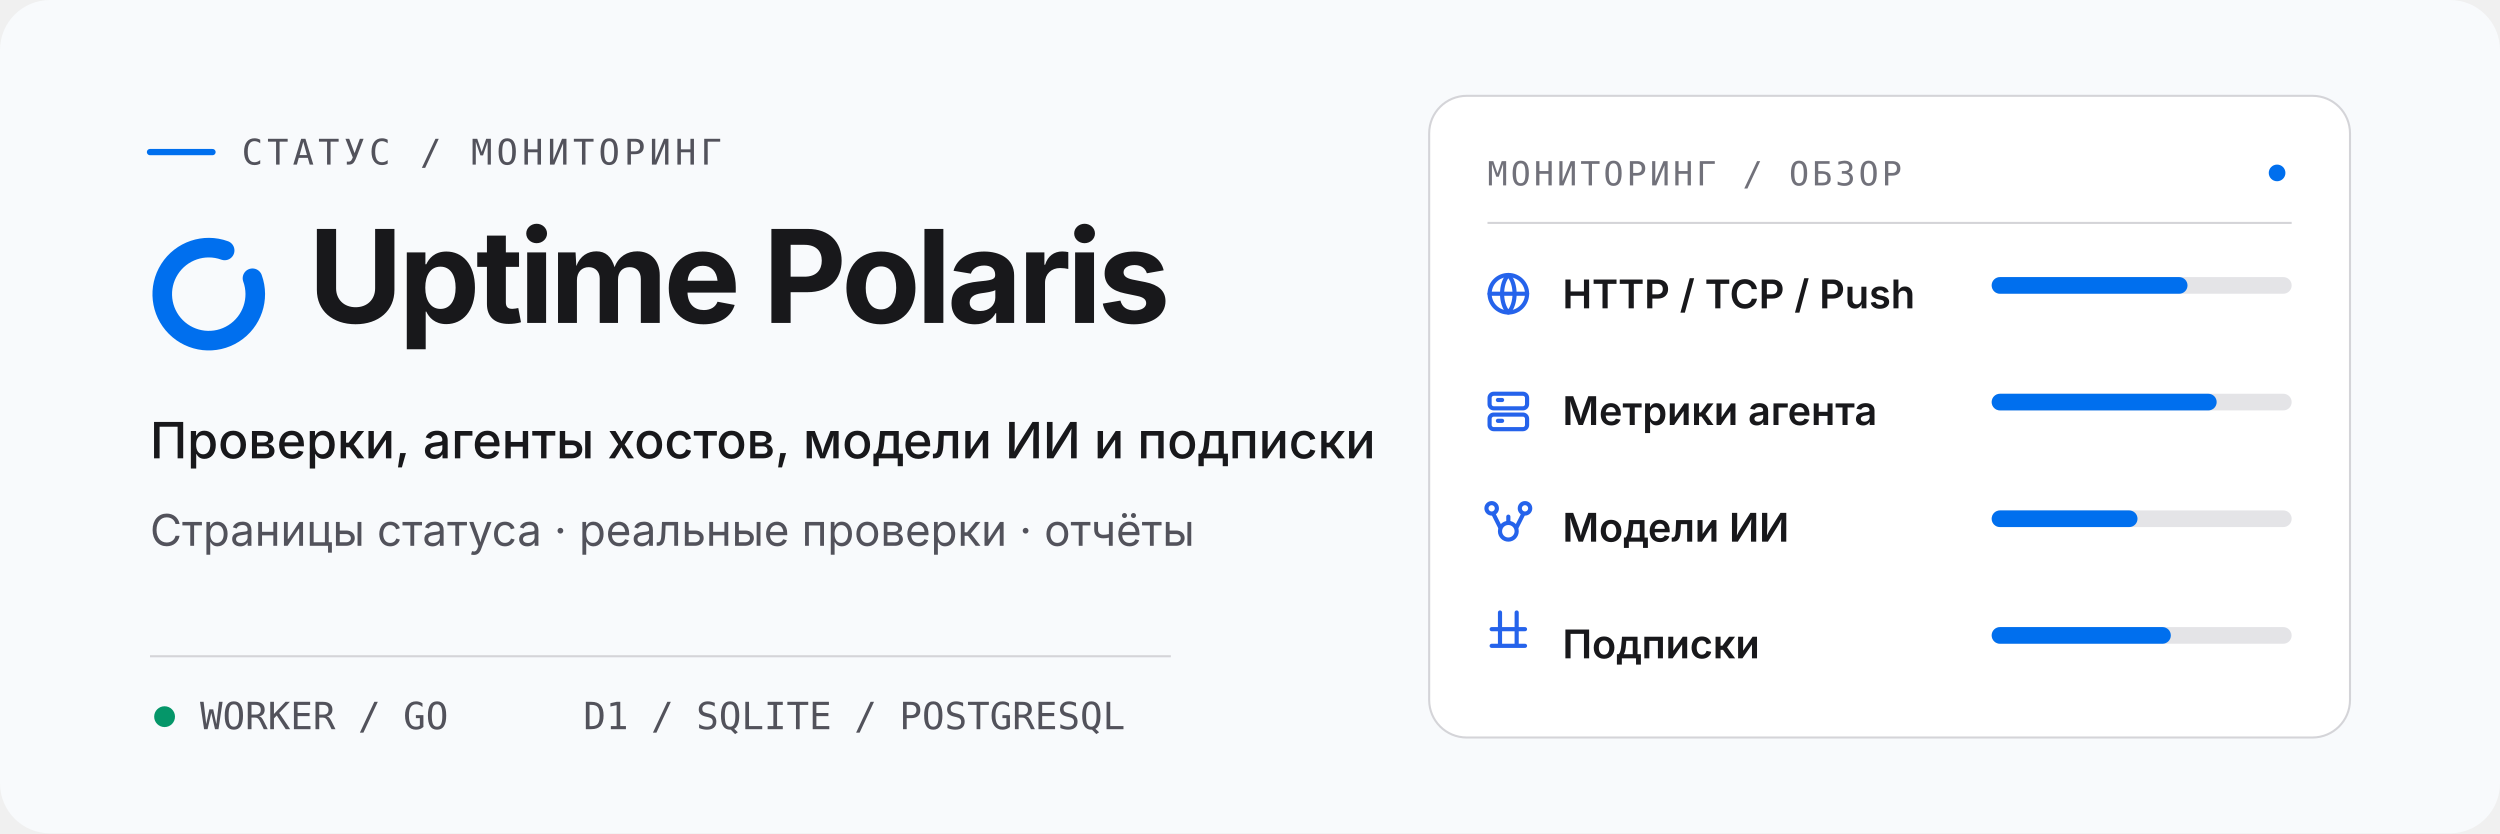
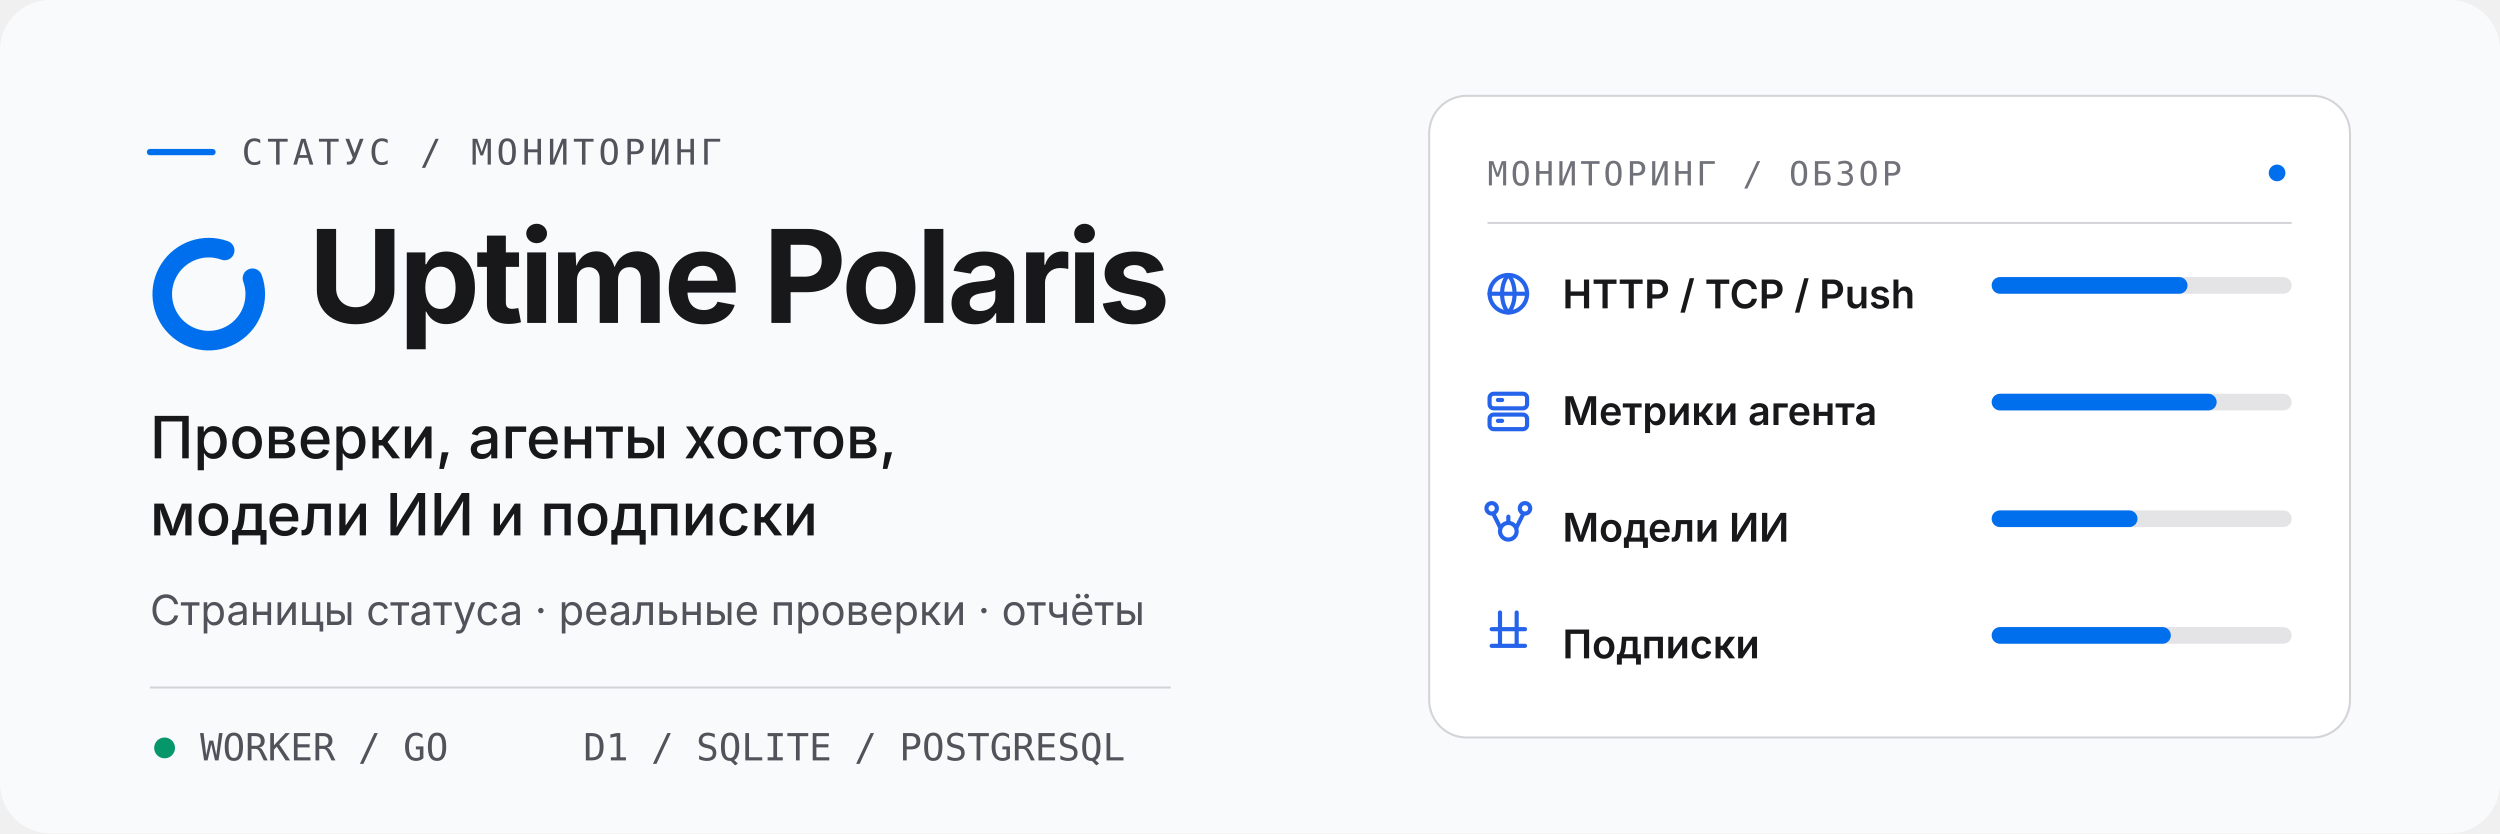
<svg xmlns="http://www.w3.org/2000/svg" width="1200" height="400" viewBox="0 0 1200 400" role="img" aria-labelledby="title desc">
  <rect width="1200" height="400" rx="24" fill="#f8fafc" />
  <path d="M72 73h30" stroke="#006fee" stroke-width="3" stroke-linecap="round" />
  <text x="116" y="79" fill="#52525b" font-family="ui-monospace, SFMono-Regular, Menlo, Consolas, monospace" font-size="17" letter-spacing="2">СТАТУС / МОНИТОРИНГ</text>
  <g transform="translate(72 113) scale(2.35) translate(-4 -4)">
    <path d="M24.93 12.75A9.5 9.5 0 1 1 19.25 7.07" fill="none" stroke="#006fee" stroke-width="4" stroke-linecap="round" />
  </g>
  <text x="148" y="155" fill="#18181b" font-family="-apple-system, BlinkMacSystemFont, Segoe UI, sans-serif" font-size="62" font-weight="700" letter-spacing="-2">Uptime Polaris</text>
-   <text x="72" y="220" fill="#18181b" font-family="-apple-system, BlinkMacSystemFont, Segoe UI, sans-serif" font-size="24" font-weight="500">Проверки, агенты хостов, модели ИИ и подписки</text>
-   <text x="72" y="262" fill="#52525b" font-family="-apple-system, BlinkMacSystemFont, Segoe UI, sans-serif" font-size="21">Страницы статуса · реальные проверки · отчёты</text>
-   <path d="M72 315h490" stroke="#d4d4d8" stroke-width="1" />
-   <circle cx="79" cy="344" r="5" fill="#059669" />
-   <text x="96" y="350" fill="#52525b" font-family="ui-monospace, SFMono-Regular, Menlo, Consolas, monospace" font-size="18">WORKER / GO</text>
-   <text x="280" y="350" fill="#52525b" font-family="ui-monospace, SFMono-Regular, Menlo, Consolas, monospace" font-size="18">D1 / SQLITE / POSTGRESQL</text>
+   <text x="72" y="220" fill="#18181b" font-family="-apple-system, BlinkMacSystemFont, Segoe UI, sans-serif" font-size="28" font-weight="500">Проверки, агенты хостов,</text>
+   <text x="72" y="257" fill="#18181b" font-family="-apple-system, BlinkMacSystemFont, Segoe UI, sans-serif" font-size="28" font-weight="500">модели ИИ и подписки</text>
+   <text x="72" y="300" fill="#52525b" font-family="-apple-system, BlinkMacSystemFont, Segoe UI, sans-serif" font-size="20">Страницы статуса · реальные проверки · отчёты</text>
+   <path d="M72 330h490" stroke="#d4d4d8" stroke-width="1" />
+   <circle cx="79" cy="359" r="5" fill="#059669" />
+   <text x="96" y="365" fill="#52525b" font-family="ui-monospace, SFMono-Regular, Menlo, Consolas, monospace" font-size="18">WORKER / GO</text>
+   <text x="280" y="365" fill="#52525b" font-family="ui-monospace, SFMono-Regular, Menlo, Consolas, monospace" font-size="18">D1 / SQLITE / POSTGRESQL</text>
  <g transform="translate(686 46)">
    <rect width="442" height="308" rx="18" fill="#ffffff" stroke="#d4d4d8" />
    <text x="28" y="43" fill="#71717a" font-family="ui-monospace, SFMono-Regular, Menlo, Consolas, monospace" font-size="16" letter-spacing="1.5">МОНИТОРИНГ / ОБЗОР</text>
    <circle cx="407" cy="37" r="4" fill="#006fee" />
    <path d="M28 61h386" stroke="#d4d4d8" />
    <g font-family="-apple-system, BlinkMacSystemFont, Segoe UI, sans-serif" font-size="19" font-weight="600" fill="#18181b">
      <text x="64" y="102">HTTP / TCP / Push</text>
      <text x="64" y="158">Метрики агента</text>
      <text x="64" y="214">Модели ИИ</text>
      <text x="64" y="270">Подписки</text>
    </g>
    <g fill="none" stroke="#2563eb" stroke-width="2" stroke-linecap="round" stroke-linejoin="round">
      <circle cx="38" cy="95" r="9" />
      <path d="M29 95h18M38 86c-4 4-4 14 0 18M38 86c4 4 4 14 0 18" />
      <rect x="29" y="143" width="18" height="7" rx="2" />
      <rect x="29" y="153" width="18" height="7" rx="2" />
      <path d="M33 146h2M33 156h2" />
      <circle cx="38" cy="209" r="4" />
      <circle cx="30" cy="198" r="2.5" />
      <circle cx="46" cy="198" r="2.5" />
      <path d="M38 205v-3M34 207l-3-6M42 207l3-6" />
      <path d="M30 256h16M30 264h16M34 248v16M42 248v16" />
    </g>
    <g fill="#e4e4e7">
      <rect x="270" y="87" width="144" height="8" rx="4" />
      <rect x="270" y="143" width="144" height="8" rx="4" />
      <rect x="270" y="199" width="144" height="8" rx="4" />
      <rect x="270" y="255" width="144" height="8" rx="4" />
    </g>
    <g fill="#006fee">
      <rect x="270" y="87" width="94" height="8" rx="4" />
      <rect x="270" y="143" width="108" height="8" rx="4" />
      <rect x="270" y="199" width="70" height="8" rx="4" />
      <rect x="270" y="255" width="86" height="8" rx="4" />
    </g>
  </g>
</svg>
